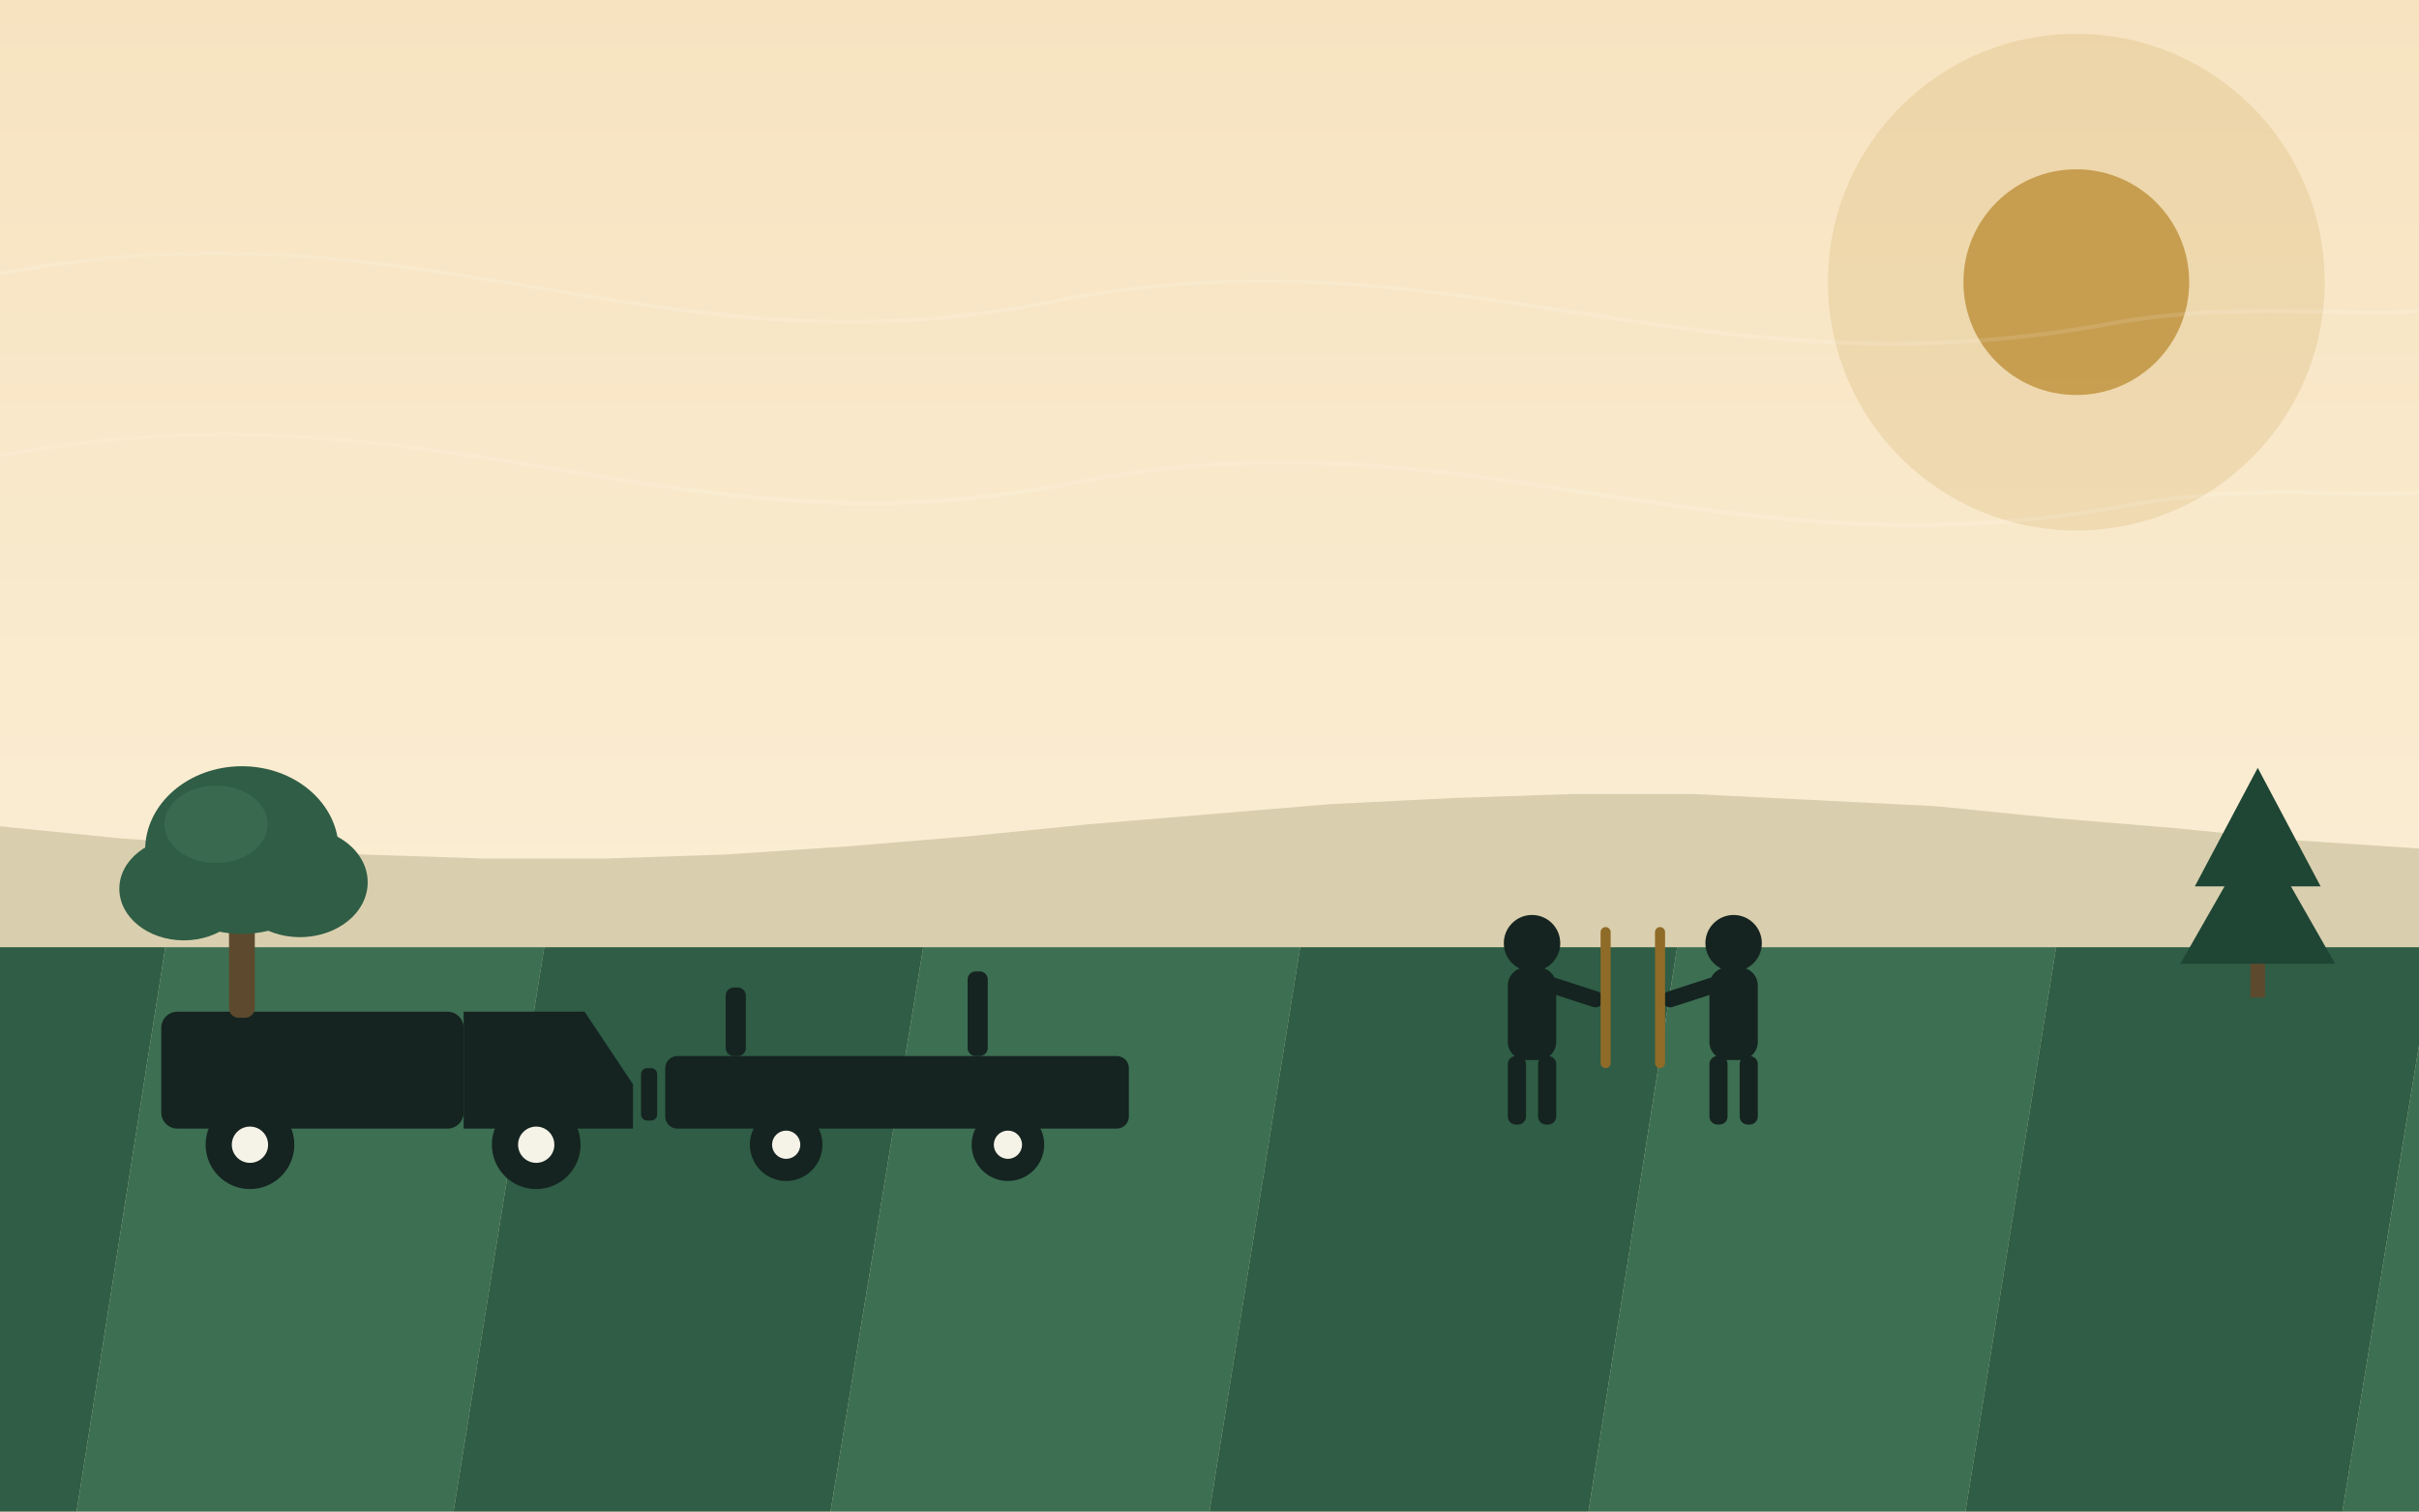
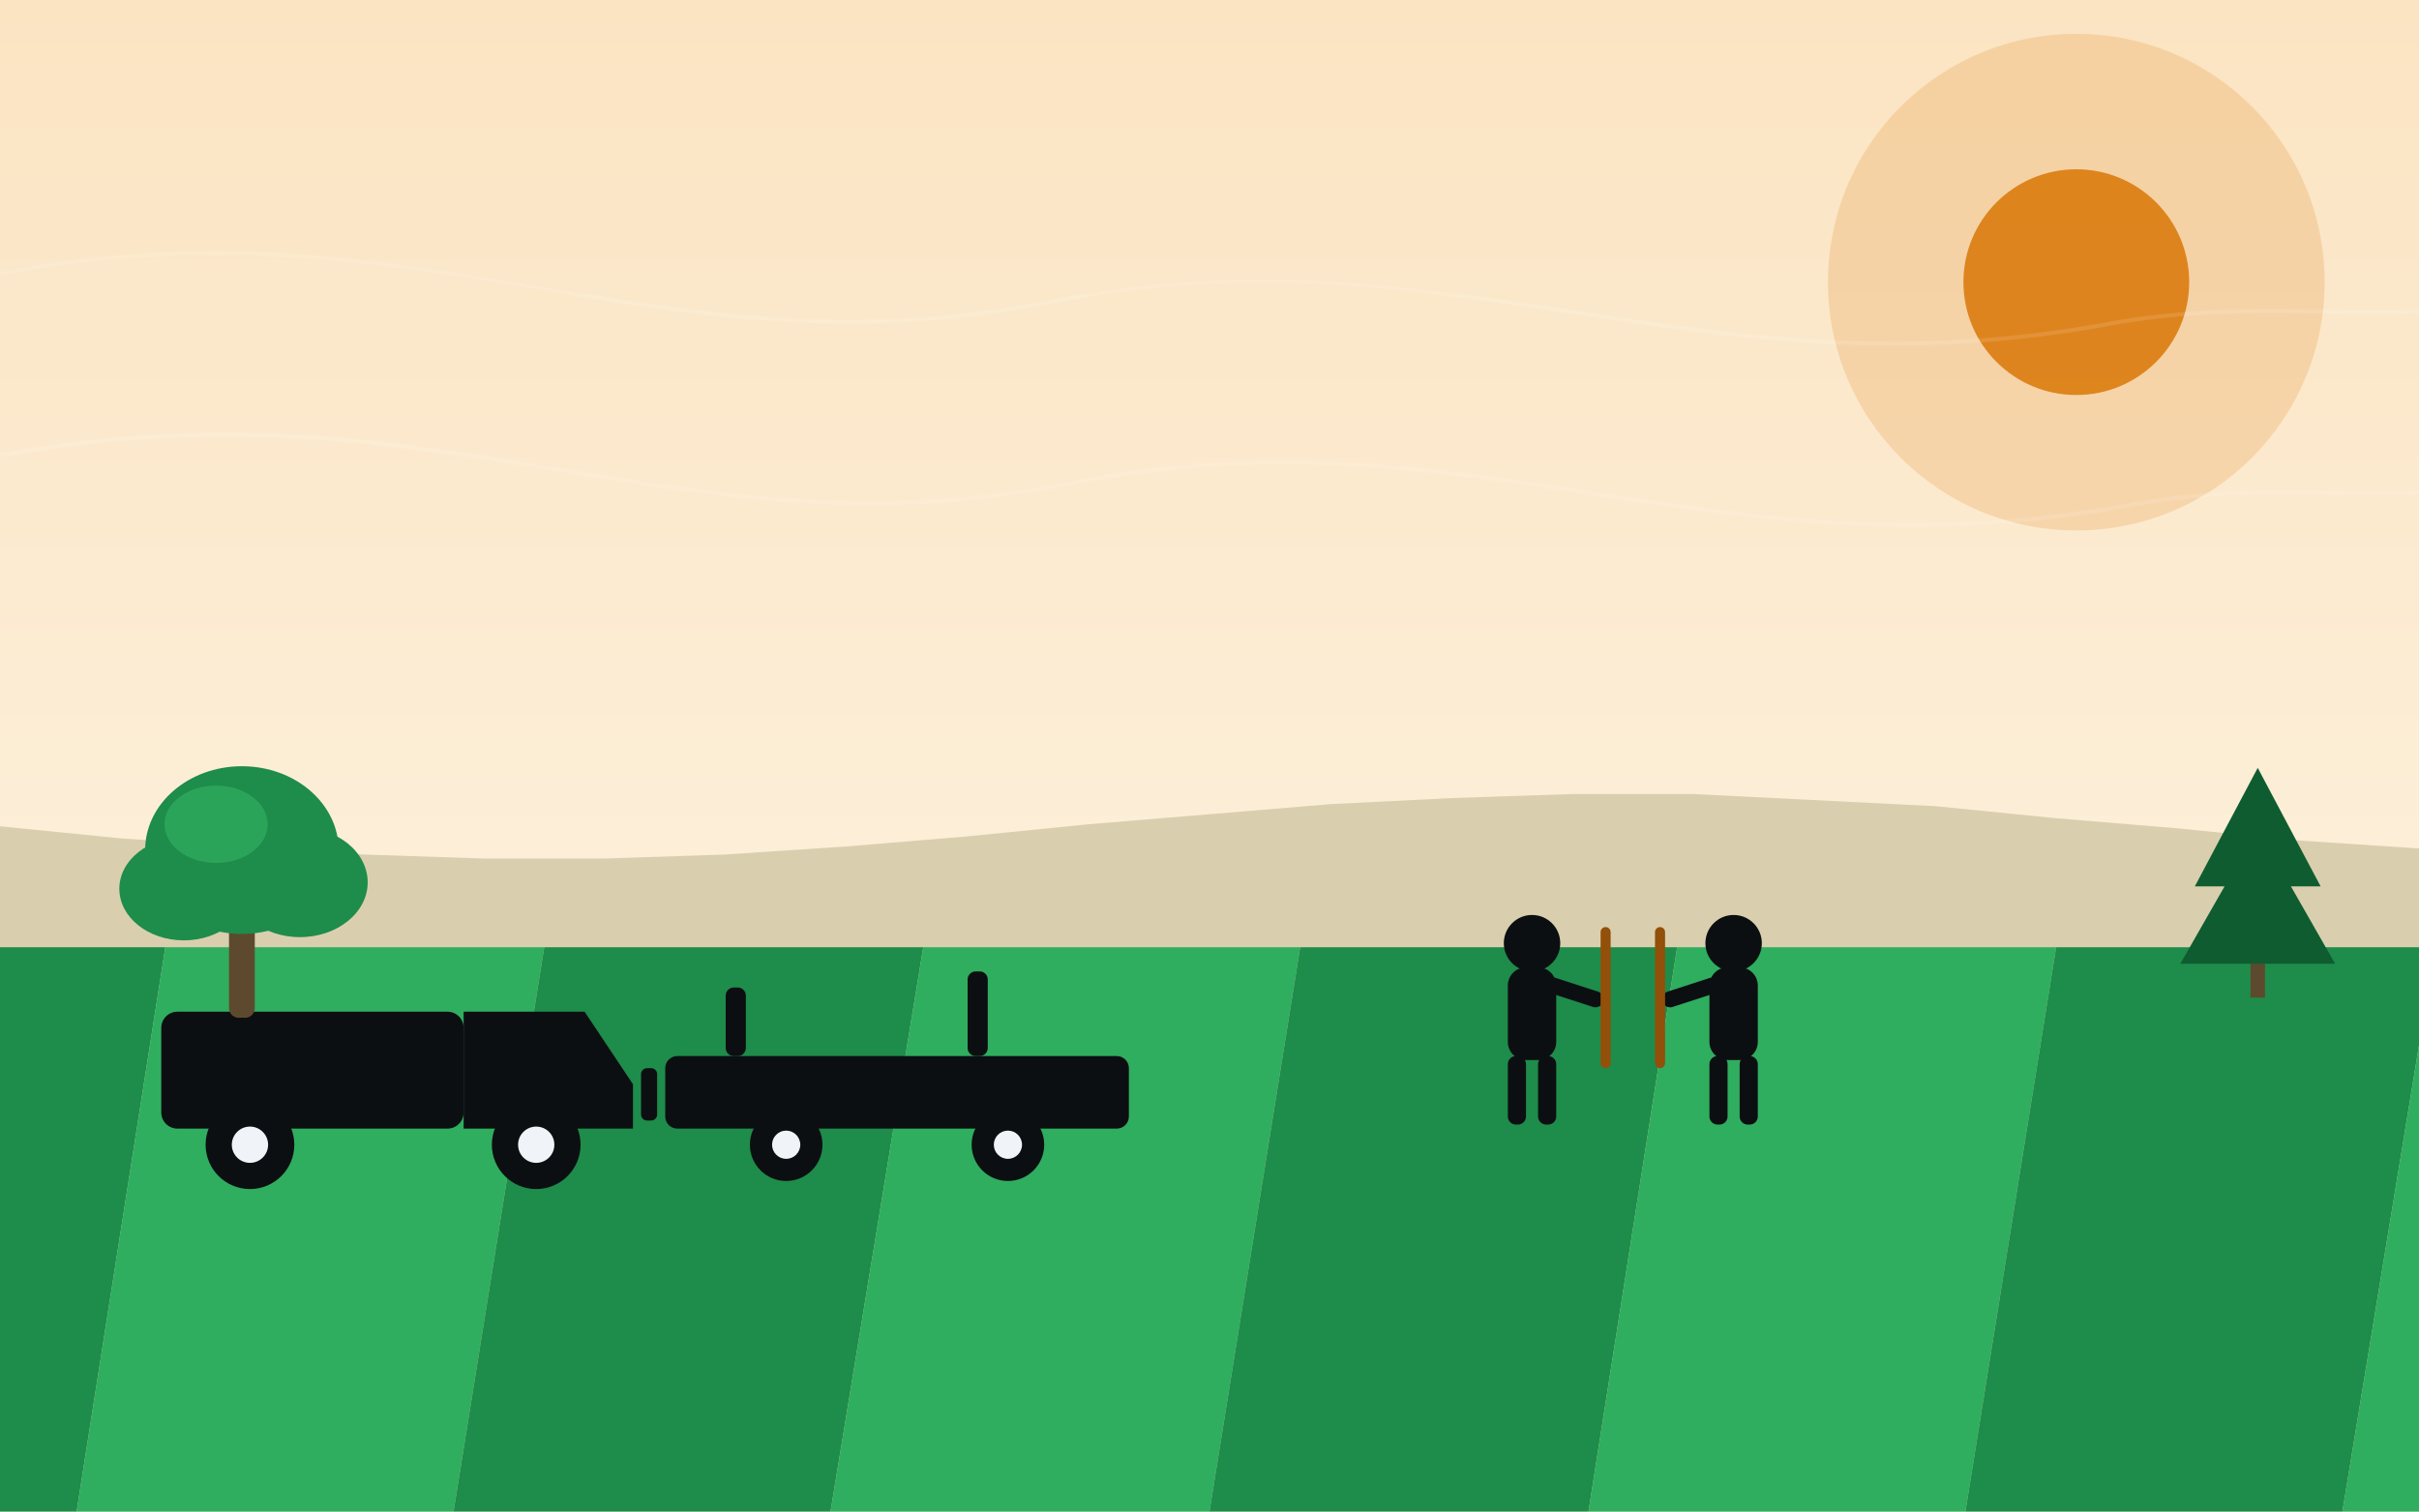
<svg xmlns="http://www.w3.org/2000/svg" viewBox="0 0 1200 750" preserveAspectRatio="xMidYMid slice" role="img">
  <defs>
    <linearGradient id="sky8" x1="0" y1="0" x2="0" y2="1">
-       <stop offset="0" stop-color="#f7e3c0" />
-       <stop offset="1" stop-color="#fdf4e0" />
+       <stop offset="0" stop-color="#fbe4c2" />
+       <stop offset="1" stop-color="#fdf6e8" />
    </linearGradient>
  </defs>
  <rect width="1200" height="750" fill="url(#sky8)" />
-   <circle cx="1030" cy="140" r="123.2" fill="#c1943f" opacity="0.18" />
-   <circle cx="1030" cy="140" r="56" fill="#c1943f" opacity="0.85" />
+   <circle cx="1030" cy="140" r="123.2" fill="#d97706" opacity="0.18" />
+   <circle cx="1030" cy="140" r="56" fill="#d97706" opacity="0.85" />
  <path d="M0,750 L0,410 L0,410 L60,416 L120,420 L180,424 L240,426 L300,426 L360,424 L420,420 L480,415 L540,409 L600,404 L660,399 L720,396 L780,394 L840,394 L900,397 L960,400 L1020,406 L1080,411 L1140,417 L1200,421 L1200,410 L1200,750 Z" fill="#d9cfae" opacity="1.0" />
  <g>
-     <path d="M-150,750 L-105,470 L82,470 L38,750 Z" fill="#2f5d45" />
-     <path d="M38,750 L82,470 L270,470 L225,750 Z" fill="#3d6f53" />
-     <path d="M225,750 L270,470 L458,470 L412,750 Z" fill="#2f5d45" />
-     <path d="M412,750 L458,470 L645,470 L600,750 Z" fill="#3d6f53" />
-     <path d="M600,750 L645,470 L832,470 L788,750 Z" fill="#2f5d45" />
-     <path d="M788,750 L832,470 L1020,470 L975,750 Z" fill="#3d6f53" />
-     <path d="M975,750 L1020,470 L1208,470 L1162,750 Z" fill="#2f5d45" />
-     <path d="M1162,750 L1208,470 L1395,470 L1350,750 Z" fill="#3d6f53" />
+     <path d="M-150,750 L-105,470 L82,470 L38,750 Z" fill="#1e8c4a" />
+     <path d="M38,750 L82,470 L270,470 L225,750 Z" fill="#2fae5f" />
+     <path d="M225,750 L270,470 L458,470 L412,750 Z" fill="#1e8c4a" />
+     <path d="M412,750 L458,470 L645,470 L600,750 Z" fill="#2fae5f" />
+     <path d="M600,750 L645,470 L832,470 L788,750 Z" fill="#1e8c4a" />
+     <path d="M788,750 L832,470 L1020,470 L975,750 Z" fill="#2fae5f" />
+     <path d="M975,750 L1020,470 L1208,470 L1162,750 Z" fill="#1e8c4a" />
+     <path d="M1162,750 L1208,470 L1395,470 L1350,750 Z" fill="#2fae5f" />
  </g>
-   <g transform="translate(330,560)" fill="#152420">
+   <g transform="translate(330,560)" fill="#0c0f12">
    <rect x="-250" y="-58" width="150" height="58" rx="8" />
    <path d="M-100,-58 L-40,-58 L-16,-22 L-16,0 L-100,0 Z" />
    <rect x="-12" y="-30" width="8" height="26" rx="3" />
    <rect x="0" y="-36" width="230" height="36" rx="6" />
    <circle cx="-206" cy="8" r="22" />
-     <circle cx="-206" cy="8" r="9" fill="#f5f2e8" />
+     <circle cx="-206" cy="8" r="9" fill="#f0f4f8" />
    <circle cx="-64" cy="8" r="22" />
-     <circle cx="-64" cy="8" r="9" fill="#f5f2e8" />
+     <circle cx="-64" cy="8" r="9" fill="#f0f4f8" />
    <circle cx="60" cy="8" r="18" />
-     <circle cx="60" cy="8" r="7" fill="#f5f2e8" />
+     <circle cx="60" cy="8" r="7" fill="#f0f4f8" />
    <circle cx="170" cy="8" r="18" />
-     <circle cx="170" cy="8" r="7" fill="#f5f2e8" />
+     <circle cx="170" cy="8" r="7" fill="#f0f4f8" />
    <rect x="30" y="-70" width="10" height="34" rx="4" />
    <rect x="150" y="-78" width="10" height="42" rx="4" />
  </g>
-   <g transform="translate(760,556) scale(1,1)" fill="#152420">
+   <g transform="translate(760,556) scale(1,1)" fill="#0c0f12">
    <circle cx="0" cy="-88" r="14" />
    <rect x="-12" y="-76" width="24" height="46" rx="9" />
    <rect x="-12" y="-32" width="9" height="34" rx="4" />
    <rect x="3" y="-32" width="9" height="34" rx="4" />
    <rect x="8" y="-72" width="30" height="8" rx="4" transform="rotate(18 8 -72)" />
-     <rect x="34" y="-96" width="5" height="70" rx="2.5" fill="#8f6b28" />
+     <rect x="34" y="-96" width="5" height="70" rx="2.5" fill="#92500a" />
  </g>
-   <g transform="translate(860,556) scale(-1,1)" fill="#152420">
+   <g transform="translate(860,556) scale(-1,1)" fill="#0c0f12">
    <circle cx="0" cy="-88" r="14" />
    <rect x="-12" y="-76" width="24" height="46" rx="9" />
    <rect x="-12" y="-32" width="9" height="34" rx="4" />
    <rect x="3" y="-32" width="9" height="34" rx="4" />
    <rect x="8" y="-72" width="30" height="8" rx="4" transform="rotate(18 8 -72)" />
-     <rect x="34" y="-96" width="5" height="70" rx="2.5" fill="#8f6b28" />
+     <rect x="34" y="-96" width="5" height="70" rx="2.5" fill="#92500a" />
  </g>
  <circle cx="760" cy="-102" r="0" />
  <g>
    <rect x="113.6" y="450.6" width="12.8" height="54.4" rx="4.8" fill="#5d4a2e" />
-     <ellipse cx="120" cy="421.8" rx="48.0" ry="41.6" fill="#2f5d45" />
-     <ellipse cx="91.2" cy="441.0" rx="32.0" ry="25.6" fill="#2f5d45" />
-     <ellipse cx="148.8" cy="437.8" rx="33.6" ry="27.2" fill="#2f5d45" />
-     <ellipse cx="107.2" cy="409.0" rx="25.6" ry="19.2" fill="#3d6f53" opacity="0.7" />
+     <ellipse cx="120" cy="421.8" rx="48.0" ry="41.6" fill="#1e8c4a" />
+     <ellipse cx="91.2" cy="441.0" rx="32.0" ry="25.6" fill="#1e8c4a" />
+     <ellipse cx="148.8" cy="437.8" rx="33.6" ry="27.2" fill="#1e8c4a" />
+     <ellipse cx="107.2" cy="409.0" rx="25.6" ry="19.2" fill="#2fae5f" opacity="0.7" />
  </g>
  <g>
    <rect x="1116.4" y="475.8" width="7.2" height="19.2" fill="#5d4a2e" />
-     <path d="M1120,381.0 L1151.2,439.8 L1088.8,439.8 Z" fill="#1f4534" />
-     <path d="M1120,411.0 L1158.4,478.2 L1081.6,478.2 Z" fill="#1f4534" />
+     <path d="M1120,381.0 L1151.2,439.8 L1088.8,439.8 Z" fill="#0f5c30" />
+     <path d="M1120,411.0 L1158.4,478.2 L1081.6,478.2 Z" fill="#0f5c30" />
  </g>
  <g fill="none" stroke="#ffffff" stroke-width="2" opacity="0.12">
    <path d="M-20,140 C200,90 320,190 520,150 C720,110 840,200 1050,160 C1120,148 1180,160 1220,152" />
    <path d="M-20,230 C210,180 330,280 530,240 C730,200 850,290 1060,250 C1130,238 1180,250 1220,242" />
  </g>
</svg>
